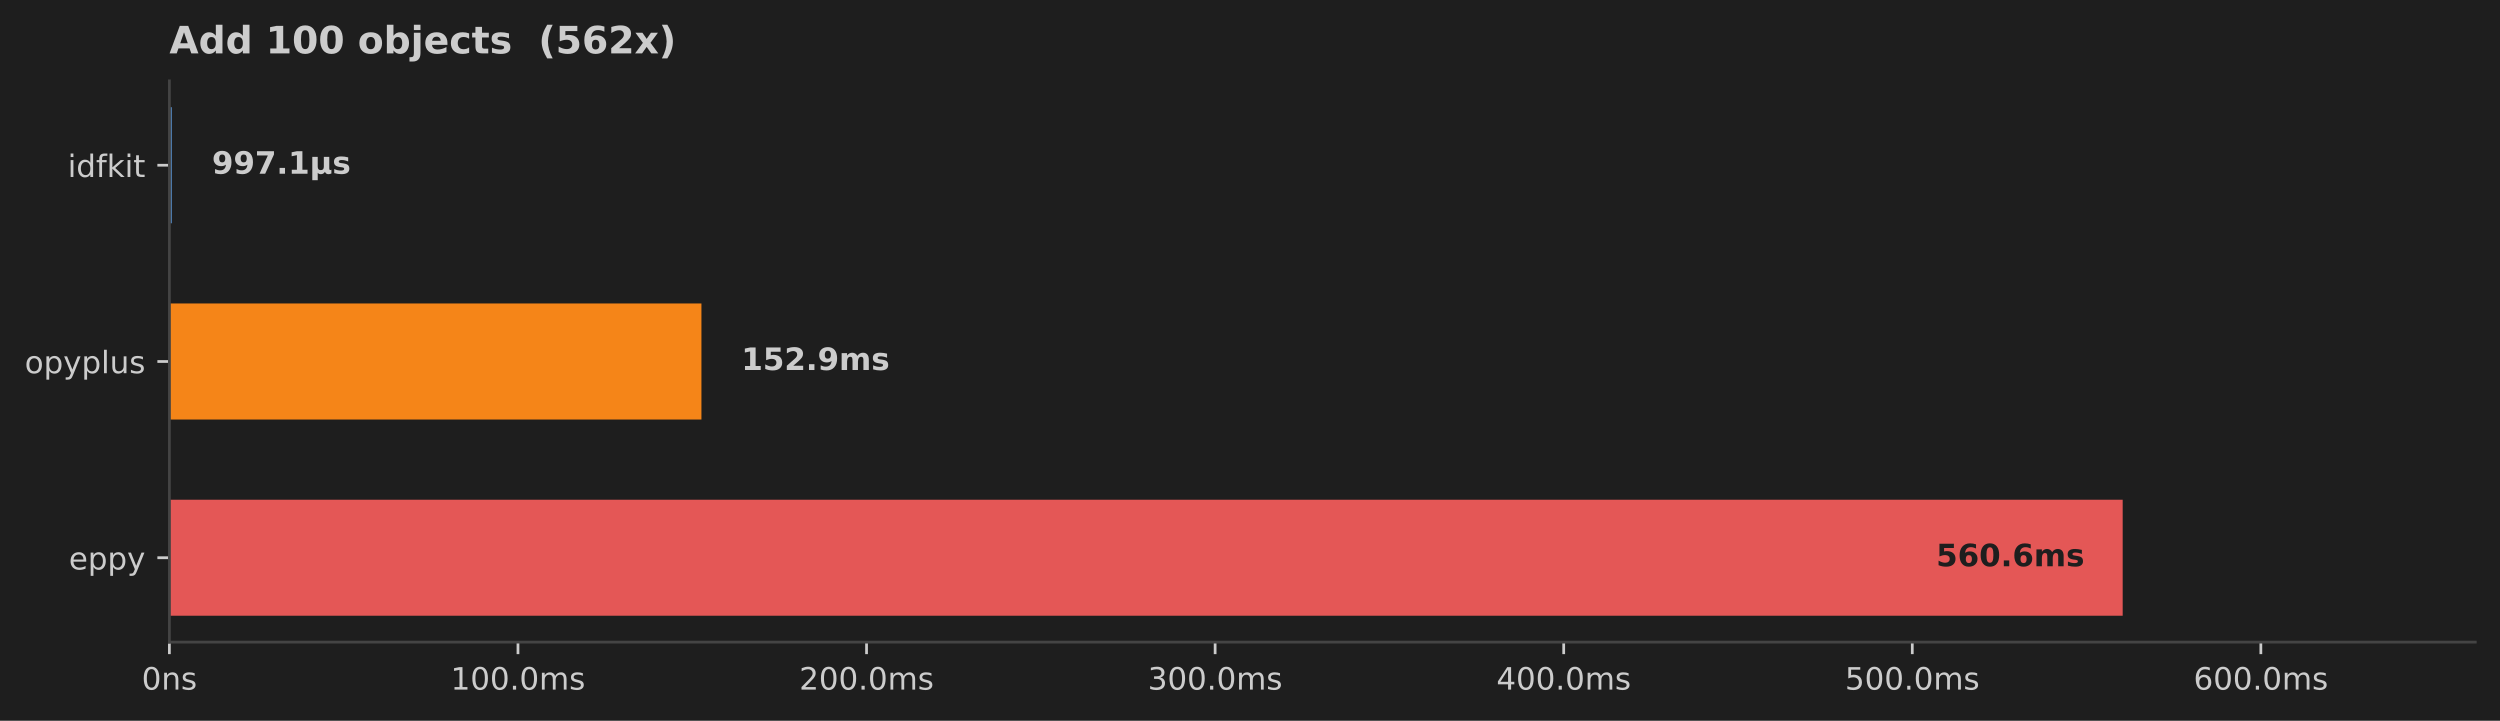
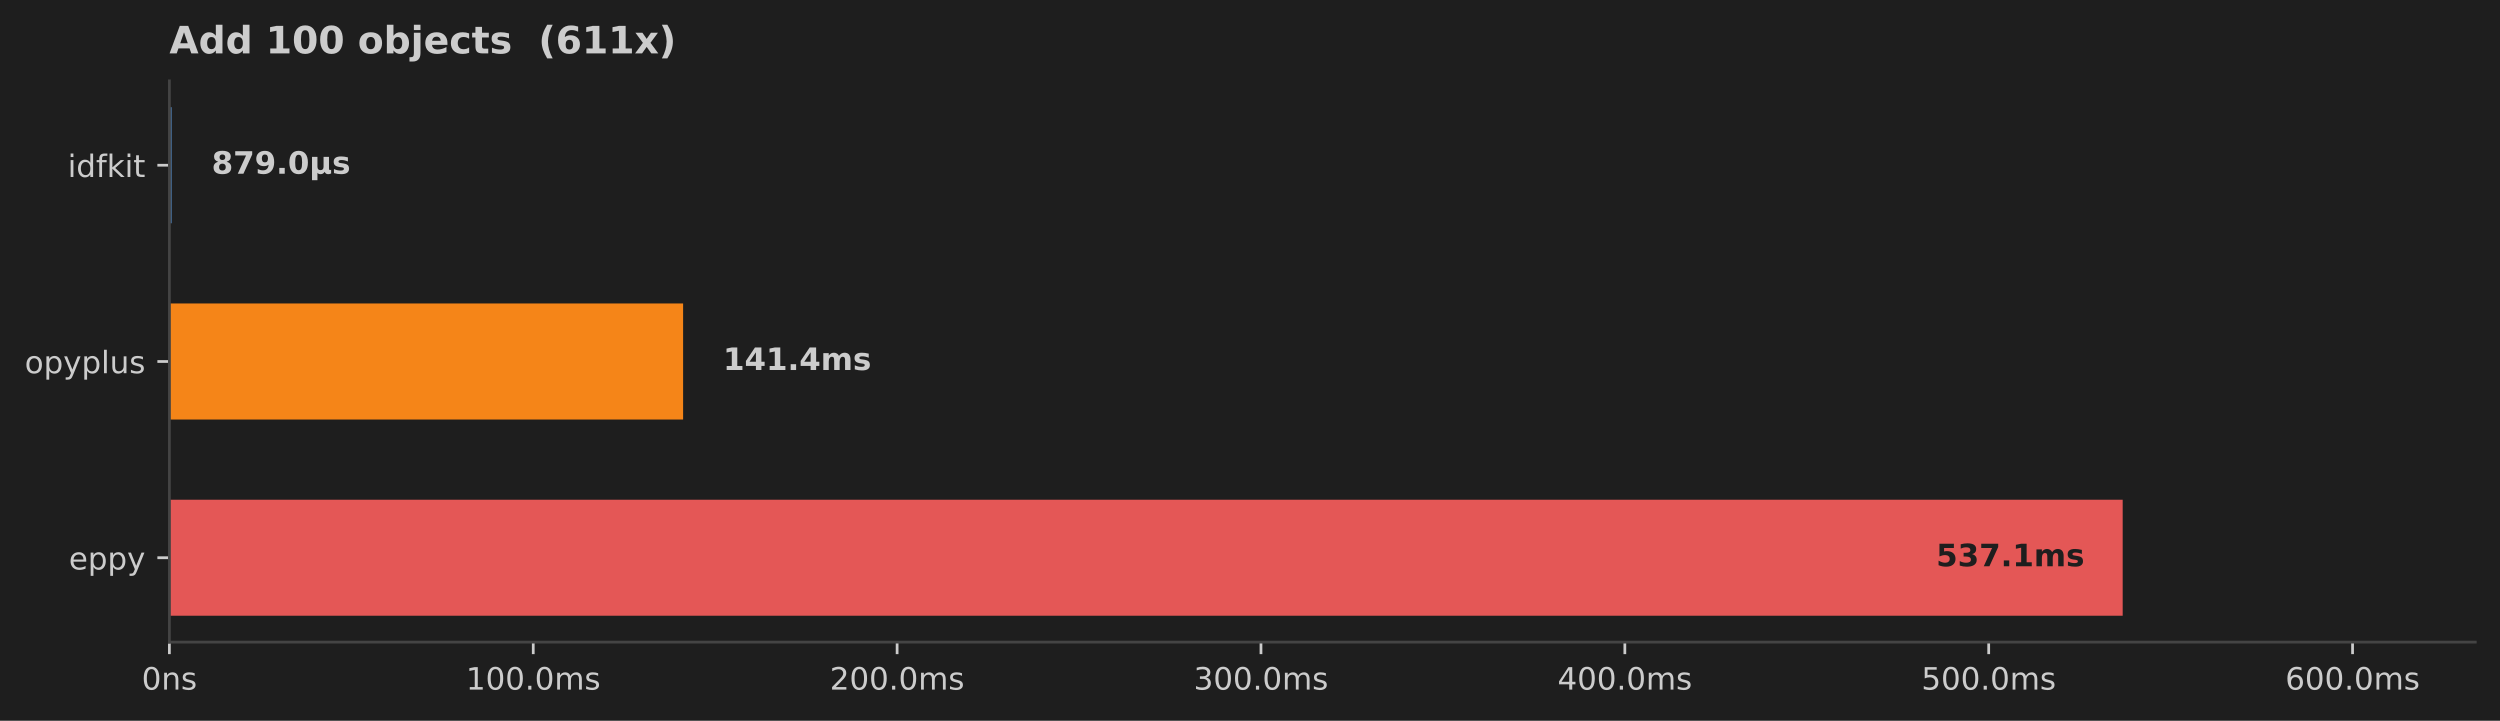
<svg xmlns="http://www.w3.org/2000/svg" xmlns:xlink="http://www.w3.org/1999/xlink" width="728.4pt" height="210pt" viewBox="0 0 728.4 210" version="1.1">
  <defs>
    <style type="text/css">*{stroke-linejoin: round; stroke-linecap: butt}</style>
  </defs>
  <g id="figure_1">
    <g id="patch_1">
      <path d="M 0 210 L 728.4 210 L 728.4 -0 L 0 -0 z " style="fill: #1e1e1e" />
    </g>
    <g id="axes_1">
      <g id="patch_2">
        <path d="M 49.353 187.089 L 721.2 187.089 L 721.2 23.558 L 49.353 23.558 z " style="fill: #1e1e1e" />
      </g>
      <g id="patch_3">
-         <path d="M 49.353 30.992 L 50.366 30.992 L 50.366 65.299 L 49.353 65.299 z " clip-path="url(#p03d7297c37)" style="fill: #4c78a8; stroke: #1e1e1e; stroke-width: 0.5; stroke-linejoin: miter" />
+         <path d="M 49.353 30.992 L 50.285 30.992 L 50.285 65.299 L 49.353 65.299 z " clip-path="url(#pecae470c4f)" style="fill: #4c78a8; stroke: #1e1e1e; stroke-width: 0.5; stroke-linejoin: miter" />
      </g>
      <g id="patch_4">
-         <path d="M 49.353 88.17 L 204.62 88.17 L 204.62 122.477 L 49.353 122.477 z " clip-path="url(#p03d7297c37)" style="fill: #f58518; stroke: #1e1e1e; stroke-width: 0.5; stroke-linejoin: miter" />
+         <path d="M 49.353 88.17 L 199.28 88.17 L 199.28 122.477 L 49.353 122.477 z " clip-path="url(#pecae470c4f)" style="fill: #f58518; stroke: #1e1e1e; stroke-width: 0.5; stroke-linejoin: miter" />
      </g>
      <g id="patch_5">
-         <path d="M 49.353 145.349 L 618.715 145.349 L 618.715 179.656 L 49.353 179.656 z " clip-path="url(#p03d7297c37)" style="fill: #e45756; stroke: #1e1e1e; stroke-width: 0.5; stroke-linejoin: miter" />
+         <path d="M 49.353 145.349 L 618.715 145.349 L 618.715 179.656 L 49.353 179.656 z " clip-path="url(#pecae470c4f)" style="fill: #e45756; stroke: #1e1e1e; stroke-width: 0.5; stroke-linejoin: miter" />
      </g>
      <g id="matplotlib.axis_1">
        <g id="xtick_1">
          <g id="line2d_1">
            <defs>
-               <path id="m8cadf85c92" d="M 0 0 L 0 3.5 " style="stroke: #cccccc; stroke-width: 0.8" />
+               <path id="md6dc80587d" d="M 0 0 L 0 3.5 " style="stroke: #cccccc; stroke-width: 0.8" />
            </defs>
            <g>
-               <use xlink:href="#m8cadf85c92" x="49.353" y="187.089" style="fill: #cccccc; stroke: #cccccc; stroke-width: 0.8" />
+               <use xlink:href="#md6dc80587d" x="49.353" y="187.089" style="fill: #cccccc; stroke: #cccccc; stroke-width: 0.8" />
            </g>
          </g>
          <g id="text_1">
            <g style="fill: #cccccc" transform="translate(41.29422 200.9278) scale(0.09 -0.09)">
              <defs>
                <path id="DejaVuSans-30" d="M 2034 4250 Q 1547 4250 1301 3770 Q 1056 3291 1056 2328 Q 1056 1369 1301 889 Q 1547 409 2034 409 Q 2525 409 2770 889 Q 3016 1369 3016 2328 Q 3016 3291 2770 3770 Q 2525 4250 2034 4250 z M 2034 4750 Q 2819 4750 3233 4129 Q 3647 3509 3647 2328 Q 3647 1150 3233 529 Q 2819 -91 2034 -91 Q 1250 -91 836 529 Q 422 1150 422 2328 Q 422 3509 836 4129 Q 1250 4750 2034 4750 z " transform="scale(0.015625)" />
                <path id="DejaVuSans-6e" d="M 3513 2113 L 3513 0 L 2938 0 L 2938 2094 Q 2938 2591 2744 2837 Q 2550 3084 2163 3084 Q 1697 3084 1428 2787 Q 1159 2491 1159 1978 L 1159 0 L 581 0 L 581 3500 L 1159 3500 L 1159 2956 Q 1366 3272 1645 3428 Q 1925 3584 2291 3584 Q 2894 3584 3203 3211 Q 3513 2838 3513 2113 z " transform="scale(0.015625)" />
                <path id="DejaVuSans-73" d="M 2834 3397 L 2834 2853 Q 2591 2978 2328 3040 Q 2066 3103 1784 3103 Q 1356 3103 1142 2972 Q 928 2841 928 2578 Q 928 2378 1081 2264 Q 1234 2150 1697 2047 L 1894 2003 Q 2506 1872 2764 1633 Q 3022 1394 3022 966 Q 3022 478 2636 193 Q 2250 -91 1575 -91 Q 1294 -91 989 -36 Q 684 19 347 128 L 347 722 Q 666 556 975 473 Q 1284 391 1588 391 Q 1994 391 2212 530 Q 2431 669 2431 922 Q 2431 1156 2273 1281 Q 2116 1406 1581 1522 L 1381 1569 Q 847 1681 609 1914 Q 372 2147 372 2553 Q 372 3047 722 3315 Q 1072 3584 1716 3584 Q 2034 3584 2315 3537 Q 2597 3491 2834 3397 z " transform="scale(0.015625)" />
              </defs>
              <use xlink:href="#DejaVuSans-30" />
              <use xlink:href="#DejaVuSans-6e" transform="translate(63.62305 0)" />
              <use xlink:href="#DejaVuSans-73" transform="translate(127.002 0)" />
            </g>
          </g>
        </g>
        <g id="xtick_2">
          <g id="line2d_2">
            <g>
-               <use xlink:href="#m8cadf85c92" x="150.915" y="187.089" style="fill: #cccccc; stroke: #cccccc; stroke-width: 0.8" />
+               <use xlink:href="#md6dc80587d" x="155.368" y="187.089" style="fill: #cccccc; stroke: #cccccc; stroke-width: 0.8" />
            </g>
          </g>
          <g id="text_2">
-             <g style="fill: #cccccc" transform="translate(131.305 200.9278) scale(0.09 -0.09)">
+             <g style="fill: #cccccc" transform="translate(135.7583 200.9278) scale(0.09 -0.09)">
              <defs>
                <path id="DejaVuSans-31" d="M 794 531 L 1825 531 L 1825 4091 L 703 3866 L 703 4441 L 1819 4666 L 2450 4666 L 2450 531 L 3481 531 L 3481 0 L 794 0 L 794 531 z " transform="scale(0.015625)" />
                <path id="DejaVuSans-2e" d="M 684 794 L 1344 794 L 1344 0 L 684 0 L 684 794 z " transform="scale(0.015625)" />
                <path id="DejaVuSans-6d" d="M 3328 2828 Q 3544 3216 3844 3400 Q 4144 3584 4550 3584 Q 5097 3584 5394 3201 Q 5691 2819 5691 2113 L 5691 0 L 5113 0 L 5113 2094 Q 5113 2597 4934 2840 Q 4756 3084 4391 3084 Q 3944 3084 3684 2787 Q 3425 2491 3425 1978 L 3425 0 L 2847 0 L 2847 2094 Q 2847 2600 2669 2842 Q 2491 3084 2119 3084 Q 1678 3084 1418 2786 Q 1159 2488 1159 1978 L 1159 0 L 581 0 L 581 3500 L 1159 3500 L 1159 2956 Q 1356 3278 1631 3431 Q 1906 3584 2284 3584 Q 2666 3584 2933 3390 Q 3200 3197 3328 2828 z " transform="scale(0.015625)" />
              </defs>
              <use xlink:href="#DejaVuSans-31" />
              <use xlink:href="#DejaVuSans-30" transform="translate(63.62305 0)" />
              <use xlink:href="#DejaVuSans-30" transform="translate(127.2461 0)" />
              <use xlink:href="#DejaVuSans-2e" transform="translate(190.8691 0)" />
              <use xlink:href="#DejaVuSans-30" transform="translate(222.6562 0)" />
              <use xlink:href="#DejaVuSans-6d" transform="translate(286.2793 0)" />
              <use xlink:href="#DejaVuSans-73" transform="translate(383.6914 0)" />
            </g>
          </g>
        </g>
        <g id="xtick_3">
          <g id="line2d_3">
            <g>
-               <use xlink:href="#m8cadf85c92" x="252.477" y="187.089" style="fill: #cccccc; stroke: #cccccc; stroke-width: 0.8" />
+               <use xlink:href="#md6dc80587d" x="261.383" y="187.089" style="fill: #cccccc; stroke: #cccccc; stroke-width: 0.8" />
            </g>
          </g>
          <g id="text_3">
-             <g style="fill: #cccccc" transform="translate(232.8666 200.9278) scale(0.09 -0.09)">
+             <g style="fill: #cccccc" transform="translate(241.7732 200.9278) scale(0.09 -0.09)">
              <defs>
                <path id="DejaVuSans-32" d="M 1228 531 L 3431 531 L 3431 0 L 469 0 L 469 531 Q 828 903 1448 1529 Q 2069 2156 2228 2338 Q 2531 2678 2651 2914 Q 2772 3150 2772 3378 Q 2772 3750 2511 3984 Q 2250 4219 1831 4219 Q 1534 4219 1204 4116 Q 875 4013 500 3803 L 500 4441 Q 881 4594 1212 4672 Q 1544 4750 1819 4750 Q 2544 4750 2975 4387 Q 3406 4025 3406 3419 Q 3406 3131 3298 2873 Q 3191 2616 2906 2266 Q 2828 2175 2409 1742 Q 1991 1309 1228 531 z " transform="scale(0.015625)" />
              </defs>
              <use xlink:href="#DejaVuSans-32" />
              <use xlink:href="#DejaVuSans-30" transform="translate(63.62305 0)" />
              <use xlink:href="#DejaVuSans-30" transform="translate(127.2461 0)" />
              <use xlink:href="#DejaVuSans-2e" transform="translate(190.8691 0)" />
              <use xlink:href="#DejaVuSans-30" transform="translate(222.6562 0)" />
              <use xlink:href="#DejaVuSans-6d" transform="translate(286.2793 0)" />
              <use xlink:href="#DejaVuSans-73" transform="translate(383.6914 0)" />
            </g>
          </g>
        </g>
        <g id="xtick_4">
          <g id="line2d_4">
            <g>
-               <use xlink:href="#m8cadf85c92" x="354.038" y="187.089" style="fill: #cccccc; stroke: #cccccc; stroke-width: 0.8" />
+               <use xlink:href="#md6dc80587d" x="367.398" y="187.089" style="fill: #cccccc; stroke: #cccccc; stroke-width: 0.8" />
            </g>
          </g>
          <g id="text_4">
-             <g style="fill: #cccccc" transform="translate(334.4283 200.9278) scale(0.09 -0.09)">
+             <g style="fill: #cccccc" transform="translate(347.7882 200.9278) scale(0.09 -0.09)">
              <defs>
                <path id="DejaVuSans-33" d="M 2597 2516 Q 3050 2419 3304 2112 Q 3559 1806 3559 1356 Q 3559 666 3084 287 Q 2609 -91 1734 -91 Q 1441 -91 1130 -33 Q 819 25 488 141 L 488 750 Q 750 597 1062 519 Q 1375 441 1716 441 Q 2309 441 2620 675 Q 2931 909 2931 1356 Q 2931 1769 2642 2001 Q 2353 2234 1838 2234 L 1294 2234 L 1294 2753 L 1863 2753 Q 2328 2753 2575 2939 Q 2822 3125 2822 3475 Q 2822 3834 2567 4026 Q 2313 4219 1838 4219 Q 1578 4219 1281 4162 Q 984 4106 628 3988 L 628 4550 Q 988 4650 1302 4700 Q 1616 4750 1894 4750 Q 2613 4750 3031 4423 Q 3450 4097 3450 3541 Q 3450 3153 3228 2886 Q 3006 2619 2597 2516 z " transform="scale(0.015625)" />
              </defs>
              <use xlink:href="#DejaVuSans-33" />
              <use xlink:href="#DejaVuSans-30" transform="translate(63.62305 0)" />
              <use xlink:href="#DejaVuSans-30" transform="translate(127.2461 0)" />
              <use xlink:href="#DejaVuSans-2e" transform="translate(190.8691 0)" />
              <use xlink:href="#DejaVuSans-30" transform="translate(222.6562 0)" />
              <use xlink:href="#DejaVuSans-6d" transform="translate(286.2793 0)" />
              <use xlink:href="#DejaVuSans-73" transform="translate(383.6914 0)" />
            </g>
          </g>
        </g>
        <g id="xtick_5">
          <g id="line2d_5">
            <g>
-               <use xlink:href="#m8cadf85c92" x="455.6" y="187.089" style="fill: #cccccc; stroke: #cccccc; stroke-width: 0.8" />
+               <use xlink:href="#md6dc80587d" x="473.413" y="187.089" style="fill: #cccccc; stroke: #cccccc; stroke-width: 0.8" />
            </g>
          </g>
          <g id="text_5">
-             <g style="fill: #cccccc" transform="translate(435.99 200.9278) scale(0.09 -0.09)">
+             <g style="fill: #cccccc" transform="translate(453.8032 200.9278) scale(0.09 -0.09)">
              <defs>
                <path id="DejaVuSans-34" d="M 2419 4116 L 825 1625 L 2419 1625 L 2419 4116 z M 2253 4666 L 3047 4666 L 3047 1625 L 3713 1625 L 3713 1100 L 3047 1100 L 3047 0 L 2419 0 L 2419 1100 L 313 1100 L 313 1709 L 2253 4666 z " transform="scale(0.015625)" />
              </defs>
              <use xlink:href="#DejaVuSans-34" />
              <use xlink:href="#DejaVuSans-30" transform="translate(63.62305 0)" />
              <use xlink:href="#DejaVuSans-30" transform="translate(127.2461 0)" />
              <use xlink:href="#DejaVuSans-2e" transform="translate(190.8691 0)" />
              <use xlink:href="#DejaVuSans-30" transform="translate(222.6562 0)" />
              <use xlink:href="#DejaVuSans-6d" transform="translate(286.2793 0)" />
              <use xlink:href="#DejaVuSans-73" transform="translate(383.6914 0)" />
            </g>
          </g>
        </g>
        <g id="xtick_6">
          <g id="line2d_6">
            <g>
-               <use xlink:href="#m8cadf85c92" x="557.162" y="187.089" style="fill: #cccccc; stroke: #cccccc; stroke-width: 0.8" />
+               <use xlink:href="#md6dc80587d" x="579.428" y="187.089" style="fill: #cccccc; stroke: #cccccc; stroke-width: 0.8" />
            </g>
          </g>
          <g id="text_6">
-             <g style="fill: #cccccc" transform="translate(537.5516 200.9278) scale(0.09 -0.09)">
+             <g style="fill: #cccccc" transform="translate(559.8182 200.9278) scale(0.09 -0.09)">
              <defs>
                <path id="DejaVuSans-35" d="M 691 4666 L 3169 4666 L 3169 4134 L 1269 4134 L 1269 2991 Q 1406 3038 1543 3061 Q 1681 3084 1819 3084 Q 2600 3084 3056 2656 Q 3513 2228 3513 1497 Q 3513 744 3044 326 Q 2575 -91 1722 -91 Q 1428 -91 1123 -41 Q 819 9 494 109 L 494 744 Q 775 591 1075 516 Q 1375 441 1709 441 Q 2250 441 2565 725 Q 2881 1009 2881 1497 Q 2881 1984 2565 2268 Q 2250 2553 1709 2553 Q 1456 2553 1204 2497 Q 953 2441 691 2322 L 691 4666 z " transform="scale(0.015625)" />
              </defs>
              <use xlink:href="#DejaVuSans-35" />
              <use xlink:href="#DejaVuSans-30" transform="translate(63.62305 0)" />
              <use xlink:href="#DejaVuSans-30" transform="translate(127.2461 0)" />
              <use xlink:href="#DejaVuSans-2e" transform="translate(190.8691 0)" />
              <use xlink:href="#DejaVuSans-30" transform="translate(222.6562 0)" />
              <use xlink:href="#DejaVuSans-6d" transform="translate(286.2793 0)" />
              <use xlink:href="#DejaVuSans-73" transform="translate(383.6914 0)" />
            </g>
          </g>
        </g>
        <g id="xtick_7">
          <g id="line2d_7">
            <g>
-               <use xlink:href="#m8cadf85c92" x="658.723" y="187.089" style="fill: #cccccc; stroke: #cccccc; stroke-width: 0.8" />
+               <use xlink:href="#md6dc80587d" x="685.443" y="187.089" style="fill: #cccccc; stroke: #cccccc; stroke-width: 0.8" />
            </g>
          </g>
          <g id="text_7">
-             <g style="fill: #cccccc" transform="translate(639.1133 200.9278) scale(0.09 -0.09)">
+             <g style="fill: #cccccc" transform="translate(665.8332 200.9278) scale(0.09 -0.09)">
              <defs>
                <path id="DejaVuSans-36" d="M 2113 2584 Q 1688 2584 1439 2293 Q 1191 2003 1191 1497 Q 1191 994 1439 701 Q 1688 409 2113 409 Q 2538 409 2786 701 Q 3034 994 3034 1497 Q 3034 2003 2786 2293 Q 2538 2584 2113 2584 z M 3366 4563 L 3366 3988 Q 3128 4100 2886 4159 Q 2644 4219 2406 4219 Q 1781 4219 1451 3797 Q 1122 3375 1075 2522 Q 1259 2794 1537 2939 Q 1816 3084 2150 3084 Q 2853 3084 3261 2657 Q 3669 2231 3669 1497 Q 3669 778 3244 343 Q 2819 -91 2113 -91 Q 1303 -91 875 529 Q 447 1150 447 2328 Q 447 3434 972 4092 Q 1497 4750 2381 4750 Q 2619 4750 2861 4703 Q 3103 4656 3366 4563 z " transform="scale(0.015625)" />
              </defs>
              <use xlink:href="#DejaVuSans-36" />
              <use xlink:href="#DejaVuSans-30" transform="translate(63.62305 0)" />
              <use xlink:href="#DejaVuSans-30" transform="translate(127.2461 0)" />
              <use xlink:href="#DejaVuSans-2e" transform="translate(190.8691 0)" />
              <use xlink:href="#DejaVuSans-30" transform="translate(222.6562 0)" />
              <use xlink:href="#DejaVuSans-6d" transform="translate(286.2793 0)" />
              <use xlink:href="#DejaVuSans-73" transform="translate(383.6914 0)" />
            </g>
          </g>
        </g>
      </g>
      <g id="matplotlib.axis_2">
        <g id="ytick_1">
          <g id="line2d_8">
            <defs>
-               <path id="m740dfdf0ff" d="M 0 0 L -3.5 0 " style="stroke: #cccccc; stroke-width: 0.8" />
+               <path id="m7b119a743f" d="M 0 0 L -3.5 0 " style="stroke: #cccccc; stroke-width: 0.8" />
            </defs>
            <g>
-               <use xlink:href="#m740dfdf0ff" x="49.353" y="48.145" style="fill: #cccccc; stroke: #cccccc; stroke-width: 0.8" />
+               <use xlink:href="#m7b119a743f" x="49.353" y="48.145" style="fill: #cccccc; stroke: #cccccc; stroke-width: 0.8" />
            </g>
          </g>
          <g id="text_8">
            <g style="fill: #cccccc" transform="translate(19.73109 51.5644) scale(0.09 -0.09)">
              <defs>
                <path id="DejaVuSans-69" d="M 603 3500 L 1178 3500 L 1178 0 L 603 0 L 603 3500 z M 603 4863 L 1178 4863 L 1178 4134 L 603 4134 L 603 4863 z " transform="scale(0.015625)" />
                <path id="DejaVuSans-64" d="M 2906 2969 L 2906 4863 L 3481 4863 L 3481 0 L 2906 0 L 2906 525 Q 2725 213 2448 61 Q 2172 -91 1784 -91 Q 1150 -91 751 415 Q 353 922 353 1747 Q 353 2572 751 3078 Q 1150 3584 1784 3584 Q 2172 3584 2448 3432 Q 2725 3281 2906 2969 z M 947 1747 Q 947 1113 1208 752 Q 1469 391 1925 391 Q 2381 391 2643 752 Q 2906 1113 2906 1747 Q 2906 2381 2643 2742 Q 2381 3103 1925 3103 Q 1469 3103 1208 2742 Q 947 2381 947 1747 z " transform="scale(0.015625)" />
                <path id="DejaVuSans-66" d="M 2375 4863 L 2375 4384 L 1825 4384 Q 1516 4384 1395 4259 Q 1275 4134 1275 3809 L 1275 3500 L 2222 3500 L 2222 3053 L 1275 3053 L 1275 0 L 697 0 L 697 3053 L 147 3053 L 147 3500 L 697 3500 L 697 3744 Q 697 4328 969 4595 Q 1241 4863 1831 4863 L 2375 4863 z " transform="scale(0.015625)" />
                <path id="DejaVuSans-6b" d="M 581 4863 L 1159 4863 L 1159 1991 L 2875 3500 L 3609 3500 L 1753 1863 L 3688 0 L 2938 0 L 1159 1709 L 1159 0 L 581 0 L 581 4863 z " transform="scale(0.015625)" />
                <path id="DejaVuSans-74" d="M 1172 4494 L 1172 3500 L 2356 3500 L 2356 3053 L 1172 3053 L 1172 1153 Q 1172 725 1289 603 Q 1406 481 1766 481 L 2356 481 L 2356 0 L 1766 0 Q 1100 0 847 248 Q 594 497 594 1153 L 594 3053 L 172 3053 L 172 3500 L 594 3500 L 594 4494 L 1172 4494 z " transform="scale(0.015625)" />
              </defs>
              <use xlink:href="#DejaVuSans-69" />
              <use xlink:href="#DejaVuSans-64" transform="translate(27.7832 0)" />
              <use xlink:href="#DejaVuSans-66" transform="translate(91.25977 0)" />
              <use xlink:href="#DejaVuSans-6b" transform="translate(126.4648 0)" />
              <use xlink:href="#DejaVuSans-69" transform="translate(184.375 0)" />
              <use xlink:href="#DejaVuSans-74" transform="translate(212.1582 0)" />
            </g>
          </g>
        </g>
        <g id="ytick_2">
          <g id="line2d_9">
            <g>
-               <use xlink:href="#m740dfdf0ff" x="49.353" y="105.324" style="fill: #cccccc; stroke: #cccccc; stroke-width: 0.8" />
+               <use xlink:href="#m7b119a743f" x="49.353" y="105.324" style="fill: #cccccc; stroke: #cccccc; stroke-width: 0.8" />
            </g>
          </g>
          <g id="text_9">
            <g style="fill: #cccccc" transform="translate(7.2 108.743) scale(0.09 -0.09)">
              <defs>
                <path id="DejaVuSans-6f" d="M 1959 3097 Q 1497 3097 1228 2736 Q 959 2375 959 1747 Q 959 1119 1226 758 Q 1494 397 1959 397 Q 2419 397 2687 759 Q 2956 1122 2956 1747 Q 2956 2369 2687 2733 Q 2419 3097 1959 3097 z M 1959 3584 Q 2709 3584 3137 3096 Q 3566 2609 3566 1747 Q 3566 888 3137 398 Q 2709 -91 1959 -91 Q 1206 -91 779 398 Q 353 888 353 1747 Q 353 2609 779 3096 Q 1206 3584 1959 3584 z " transform="scale(0.015625)" />
                <path id="DejaVuSans-70" d="M 1159 525 L 1159 -1331 L 581 -1331 L 581 3500 L 1159 3500 L 1159 2969 Q 1341 3281 1617 3432 Q 1894 3584 2278 3584 Q 2916 3584 3314 3078 Q 3713 2572 3713 1747 Q 3713 922 3314 415 Q 2916 -91 2278 -91 Q 1894 -91 1617 61 Q 1341 213 1159 525 z M 3116 1747 Q 3116 2381 2855 2742 Q 2594 3103 2138 3103 Q 1681 3103 1420 2742 Q 1159 2381 1159 1747 Q 1159 1113 1420 752 Q 1681 391 2138 391 Q 2594 391 2855 752 Q 3116 1113 3116 1747 z " transform="scale(0.015625)" />
                <path id="DejaVuSans-79" d="M 2059 -325 Q 1816 -950 1584 -1140 Q 1353 -1331 966 -1331 L 506 -1331 L 506 -850 L 844 -850 Q 1081 -850 1212 -737 Q 1344 -625 1503 -206 L 1606 56 L 191 3500 L 800 3500 L 1894 763 L 2988 3500 L 3597 3500 L 2059 -325 z " transform="scale(0.015625)" />
                <path id="DejaVuSans-6c" d="M 603 4863 L 1178 4863 L 1178 0 L 603 0 L 603 4863 z " transform="scale(0.015625)" />
                <path id="DejaVuSans-75" d="M 544 1381 L 544 3500 L 1119 3500 L 1119 1403 Q 1119 906 1312 657 Q 1506 409 1894 409 Q 2359 409 2629 706 Q 2900 1003 2900 1516 L 2900 3500 L 3475 3500 L 3475 0 L 2900 0 L 2900 538 Q 2691 219 2414 64 Q 2138 -91 1772 -91 Q 1169 -91 856 284 Q 544 659 544 1381 z M 1991 3584 L 1991 3584 z " transform="scale(0.015625)" />
              </defs>
              <use xlink:href="#DejaVuSans-6f" />
              <use xlink:href="#DejaVuSans-70" transform="translate(61.18164 0)" />
              <use xlink:href="#DejaVuSans-79" transform="translate(124.6582 0)" />
              <use xlink:href="#DejaVuSans-70" transform="translate(183.8379 0)" />
              <use xlink:href="#DejaVuSans-6c" transform="translate(247.3145 0)" />
              <use xlink:href="#DejaVuSans-75" transform="translate(275.0977 0)" />
              <use xlink:href="#DejaVuSans-73" transform="translate(338.4766 0)" />
            </g>
          </g>
        </g>
        <g id="ytick_3">
          <g id="line2d_10">
            <g>
-               <use xlink:href="#m740dfdf0ff" x="49.353" y="162.502" style="fill: #cccccc; stroke: #cccccc; stroke-width: 0.8" />
+               <use xlink:href="#m7b119a743f" x="49.353" y="162.502" style="fill: #cccccc; stroke: #cccccc; stroke-width: 0.8" />
            </g>
          </g>
          <g id="text_10">
            <g style="fill: #cccccc" transform="translate(20.06156 165.9217) scale(0.09 -0.09)">
              <defs>
                <path id="DejaVuSans-65" d="M 3597 1894 L 3597 1613 L 953 1613 Q 991 1019 1311 708 Q 1631 397 2203 397 Q 2534 397 2845 478 Q 3156 559 3463 722 L 3463 178 Q 3153 47 2828 -22 Q 2503 -91 2169 -91 Q 1331 -91 842 396 Q 353 884 353 1716 Q 353 2575 817 3079 Q 1281 3584 2069 3584 Q 2775 3584 3186 3129 Q 3597 2675 3597 1894 z M 3022 2063 Q 3016 2534 2758 2815 Q 2500 3097 2075 3097 Q 1594 3097 1305 2825 Q 1016 2553 972 2059 L 3022 2063 z " transform="scale(0.015625)" />
              </defs>
              <use xlink:href="#DejaVuSans-65" />
              <use xlink:href="#DejaVuSans-70" transform="translate(61.52344 0)" />
              <use xlink:href="#DejaVuSans-70" transform="translate(125 0)" />
              <use xlink:href="#DejaVuSans-79" transform="translate(188.4766 0)" />
            </g>
          </g>
        </g>
      </g>
      <g id="patch_6">
        <path d="M 49.353 187.089 L 49.353 23.558 " style="fill: none; stroke: #444444; stroke-width: 0.8; stroke-linejoin: miter; stroke-linecap: square" />
      </g>
      <g id="patch_7">
        <path d="M 49.353 187.089 L 721.2 187.089 " style="fill: none; stroke: #444444; stroke-width: 0.8; stroke-linejoin: miter; stroke-linecap: square" />
      </g>
      <g id="text_11">
-         <g style="fill: #cccccc" transform="translate(61.75338 50.61869) scale(0.09 -0.09)">
+         <g style="fill: #cccccc" transform="translate(61.67251 50.61869) scale(0.09 -0.09)">
          <defs>
+             <path id="DejaVuSans-Bold-38" d="M 2228 2088 Q 1891 2088 1709 1903 Q 1528 1719 1528 1375 Q 1528 1031 1709 848 Q 1891 666 2228 666 Q 2563 666 2741 848 Q 2919 1031 2919 1375 Q 2919 1722 2741 1905 Q 2563 2088 2228 2088 z M 1350 2484 Q 925 2613 709 2878 Q 494 3144 494 3541 Q 494 4131 934 4440 Q 1375 4750 2228 4750 Q 3075 4750 3515 4442 Q 3956 4134 3956 3541 Q 3956 3144 3739 2878 Q 3522 2613 3097 2484 Q 3572 2353 3814 2058 Q 4056 1763 4056 1313 Q 4056 619 3595 264 Q 3134 -91 2228 -91 Q 1319 -91 855 264 Q 391 619 391 1313 Q 391 1763 633 2058 Q 875 2353 1350 2484 z M 1631 3419 Q 1631 3141 1786 2991 Q 1941 2841 2228 2841 Q 2509 2841 2662 2991 Q 2816 3141 2816 3419 Q 2816 3697 2662 3845 Q 2509 3994 2228 3994 Q 1941 3994 1786 3844 Q 1631 3694 1631 3419 z " transform="scale(0.015625)" />
+             <path id="DejaVuSans-Bold-37" d="M 428 4666 L 3944 4666 L 3944 3988 L 2125 0 L 953 0 L 2675 3781 L 428 3781 L 428 4666 z " transform="scale(0.015625)" />
            <path id="DejaVuSans-Bold-39" d="M 641 103 L 641 966 Q 928 831 1190 764 Q 1453 697 1709 697 Q 2247 697 2547 995 Q 2847 1294 2900 1881 Q 2688 1725 2447 1647 Q 2206 1569 1925 1569 Q 1209 1569 770 1986 Q 331 2403 331 3084 Q 331 3838 820 4291 Q 1309 4744 2131 4744 Q 3044 4744 3544 4128 Q 4044 3513 4044 2388 Q 4044 1231 3459 570 Q 2875 -91 1856 -91 Q 1528 -91 1228 -42 Q 928 6 641 103 z M 2125 2350 Q 2441 2350 2600 2554 Q 2759 2759 2759 3169 Q 2759 3575 2600 3781 Q 2441 3988 2125 3988 Q 1809 3988 1650 3781 Q 1491 3575 1491 3169 Q 1491 2759 1650 2554 Q 1809 2350 2125 2350 z " transform="scale(0.015625)" />
-             <path id="DejaVuSans-Bold-37" d="M 428 4666 L 3944 4666 L 3944 3988 L 2125 0 L 953 0 L 2675 3781 L 428 3781 L 428 4666 z " transform="scale(0.015625)" />
            <path id="DejaVuSans-Bold-2e" d="M 653 1209 L 1778 1209 L 1778 0 L 653 0 L 653 1209 z " transform="scale(0.015625)" />
-             <path id="DejaVuSans-Bold-31" d="M 750 831 L 1813 831 L 1813 3847 L 722 3622 L 722 4441 L 1806 4666 L 2950 4666 L 2950 831 L 4013 831 L 4013 0 L 750 0 L 750 831 z " transform="scale(0.015625)" />
+             <path id="DejaVuSans-Bold-30" d="M 2944 2338 Q 2944 3213 2780 3570 Q 2616 3928 2228 3928 Q 1841 3928 1675 3570 Q 1509 3213 1509 2338 Q 1509 1453 1675 1090 Q 1841 728 2228 728 Q 2613 728 2778 1090 Q 2944 1453 2944 2338 z M 4147 2328 Q 4147 1169 3647 539 Q 3147 -91 2228 -91 Q 1306 -91 806 539 Q 306 1169 306 2328 Q 306 3491 806 4120 Q 1306 4750 2228 4750 Q 3147 4750 3647 4120 Q 4147 3491 4147 2328 z " transform="scale(0.015625)" />
            <path id="DejaVuSans-Bold-b5" d="M 544 -1338 L 544 3500 L 1672 3500 L 1672 1466 Q 1672 1103 1828 926 Q 1984 750 2303 750 Q 2625 750 2781 926 Q 2938 1103 2938 1466 L 2938 3500 L 4063 3500 L 4063 1159 Q 4063 938 4114 850 Q 4166 763 4288 763 Q 4344 763 4395 778 Q 4447 794 4506 831 L 4506 50 Q 4341 -22 4195 -56 Q 4050 -91 3909 -91 Q 3631 -91 3454 26 Q 3278 144 3169 403 Q 3022 156 2811 32 Q 2600 -91 2322 -91 Q 2091 -91 1928 -17 Q 1766 56 1672 206 L 1672 -1338 L 544 -1338 z " transform="scale(0.015625)" />
            <path id="DejaVuSans-Bold-73" d="M 3272 3391 L 3272 2541 Q 2913 2691 2578 2766 Q 2244 2841 1947 2841 Q 1628 2841 1473 2761 Q 1319 2681 1319 2516 Q 1319 2381 1436 2309 Q 1553 2238 1856 2203 L 2053 2175 Q 2913 2066 3209 1816 Q 3506 1566 3506 1031 Q 3506 472 3093 190 Q 2681 -91 1863 -91 Q 1516 -91 1145 -36 Q 775 19 384 128 L 384 978 Q 719 816 1070 734 Q 1422 653 1784 653 Q 2113 653 2278 743 Q 2444 834 2444 1013 Q 2444 1163 2330 1236 Q 2216 1309 1875 1350 L 1678 1375 Q 931 1469 631 1722 Q 331 1975 331 2491 Q 331 3047 712 3315 Q 1094 3584 1881 3584 Q 2191 3584 2531 3537 Q 2872 3491 3272 3391 z " transform="scale(0.015625)" />
          </defs>
-           <use xlink:href="#DejaVuSans-Bold-39" />
-           <use xlink:href="#DejaVuSans-Bold-39" transform="translate(69.58008 0)" />
+           <use xlink:href="#DejaVuSans-Bold-38" />
+           <use xlink:href="#DejaVuSans-Bold-37" transform="translate(69.58008 0)" />
+           <use xlink:href="#DejaVuSans-Bold-39" transform="translate(139.1602 0)" />
+           <use xlink:href="#DejaVuSans-Bold-2e" transform="translate(208.7402 0)" />
+           <use xlink:href="#DejaVuSans-Bold-30" transform="translate(246.7285 0)" />
+           <use xlink:href="#DejaVuSans-Bold-b5" transform="translate(316.3086 0)" />
+           <use xlink:href="#DejaVuSans-Bold-73" transform="translate(389.8926 0)" />
+         </g>
+       </g>
+       <g id="text_12">
+         <g style="fill: #cccccc" transform="translate(210.6675 107.8072) scale(0.09 -0.09)">
+           <defs>
+             <path id="DejaVuSans-Bold-31" d="M 750 831 L 1813 831 L 1813 3847 L 722 3622 L 722 4441 L 1806 4666 L 2950 4666 L 2950 831 L 4013 831 L 4013 0 L 750 0 L 750 831 z " transform="scale(0.015625)" />
+             <path id="DejaVuSans-Bold-34" d="M 2356 3675 L 1038 1722 L 2356 1722 L 2356 3675 z M 2156 4666 L 3494 4666 L 3494 1722 L 4159 1722 L 4159 850 L 3494 850 L 3494 0 L 2356 0 L 2356 850 L 288 850 L 288 1881 L 2156 4666 z " transform="scale(0.015625)" />
+             <path id="DejaVuSans-Bold-6d" d="M 3781 2919 Q 3994 3244 4286 3414 Q 4578 3584 4928 3584 Q 5531 3584 5847 3212 Q 6163 2841 6163 2131 L 6163 0 L 5038 0 L 5038 1825 Q 5041 1866 5042 1909 Q 5044 1953 5044 2034 Q 5044 2406 4934 2573 Q 4825 2741 4581 2741 Q 4263 2741 4089 2478 Q 3916 2216 3909 1719 L 3909 0 L 2784 0 L 2784 1825 Q 2784 2406 2684 2573 Q 2584 2741 2328 2741 Q 2006 2741 1831 2477 Q 1656 2213 1656 1722 L 1656 0 L 531 0 L 531 3500 L 1656 3500 L 1656 2988 Q 1863 3284 2130 3434 Q 2397 3584 2719 3584 Q 3081 3584 3359 3409 Q 3638 3234 3781 2919 z " transform="scale(0.015625)" />
+           </defs>
+           <use xlink:href="#DejaVuSans-Bold-31" />
+           <use xlink:href="#DejaVuSans-Bold-34" transform="translate(69.58008 0)" />
+           <use xlink:href="#DejaVuSans-Bold-31" transform="translate(139.1602 0)" />
+           <use xlink:href="#DejaVuSans-Bold-2e" transform="translate(208.7402 0)" />
+           <use xlink:href="#DejaVuSans-Bold-34" transform="translate(246.7285 0)" />
+           <use xlink:href="#DejaVuSans-Bold-6d" transform="translate(316.3086 0)" />
+           <use xlink:href="#DejaVuSans-Bold-73" transform="translate(420.5078 0)" />
+         </g>
+       </g>
+       <g id="text_13">
+         <g style="fill: #1e1e1e" transform="translate(564.1259 164.9858) scale(0.09 -0.09)">
+           <defs>
+             <path id="DejaVuSans-Bold-35" d="M 678 4666 L 3669 4666 L 3669 3781 L 1638 3781 L 1638 3059 Q 1775 3097 1914 3117 Q 2053 3138 2203 3138 Q 3056 3138 3531 2711 Q 4006 2284 4006 1522 Q 4006 766 3489 337 Q 2972 -91 2053 -91 Q 1656 -91 1267 -14 Q 878 63 494 219 L 494 1166 Q 875 947 1217 837 Q 1559 728 1863 728 Q 2300 728 2551 942 Q 2803 1156 2803 1522 Q 2803 1891 2551 2103 Q 2300 2316 1863 2316 Q 1603 2316 1309 2248 Q 1016 2181 678 2041 L 678 4666 z " transform="scale(0.015625)" />
+             <path id="DejaVuSans-Bold-33" d="M 2981 2516 Q 3453 2394 3698 2092 Q 3944 1791 3944 1325 Q 3944 631 3412 270 Q 2881 -91 1863 -91 Q 1503 -91 1142 -33 Q 781 25 428 141 L 428 1069 Q 766 900 1098 814 Q 1431 728 1753 728 Q 2231 728 2486 893 Q 2741 1059 2741 1369 Q 2741 1688 2480 1852 Q 2219 2016 1709 2016 L 1228 2016 L 1228 2791 L 1734 2791 Q 2188 2791 2409 2933 Q 2631 3075 2631 3366 Q 2631 3634 2415 3781 Q 2200 3928 1806 3928 Q 1516 3928 1219 3862 Q 922 3797 628 3669 L 628 4550 Q 984 4650 1334 4700 Q 1684 4750 2022 4750 Q 2931 4750 3382 4451 Q 3834 4153 3834 3553 Q 3834 3144 3618 2883 Q 3403 2622 2981 2516 z " transform="scale(0.015625)" />
+           </defs>
+           <use xlink:href="#DejaVuSans-Bold-35" />
+           <use xlink:href="#DejaVuSans-Bold-33" transform="translate(69.58008 0)" />
          <use xlink:href="#DejaVuSans-Bold-37" transform="translate(139.1602 0)" />
          <use xlink:href="#DejaVuSans-Bold-2e" transform="translate(208.7402 0)" />
          <use xlink:href="#DejaVuSans-Bold-31" transform="translate(246.7285 0)" />
-           <use xlink:href="#DejaVuSans-Bold-b5" transform="translate(316.3086 0)" />
-           <use xlink:href="#DejaVuSans-Bold-73" transform="translate(389.8926 0)" />
-         </g>
-       </g>
-       <g id="text_12">
-         <g style="fill: #cccccc" transform="translate(216.0069 107.8072) scale(0.09 -0.09)">
-           <defs>
-             <path id="DejaVuSans-Bold-35" d="M 678 4666 L 3669 4666 L 3669 3781 L 1638 3781 L 1638 3059 Q 1775 3097 1914 3117 Q 2053 3138 2203 3138 Q 3056 3138 3531 2711 Q 4006 2284 4006 1522 Q 4006 766 3489 337 Q 2972 -91 2053 -91 Q 1656 -91 1267 -14 Q 878 63 494 219 L 494 1166 Q 875 947 1217 837 Q 1559 728 1863 728 Q 2300 728 2551 942 Q 2803 1156 2803 1522 Q 2803 1891 2551 2103 Q 2300 2316 1863 2316 Q 1603 2316 1309 2248 Q 1016 2181 678 2041 L 678 4666 z " transform="scale(0.015625)" />
-             <path id="DejaVuSans-Bold-32" d="M 1844 884 L 3897 884 L 3897 0 L 506 0 L 506 884 L 2209 2388 Q 2438 2594 2547 2791 Q 2656 2988 2656 3200 Q 2656 3528 2436 3728 Q 2216 3928 1850 3928 Q 1569 3928 1234 3808 Q 900 3688 519 3450 L 519 4475 Q 925 4609 1322 4679 Q 1719 4750 2100 4750 Q 2938 4750 3402 4381 Q 3866 4013 3866 3353 Q 3866 2972 3669 2642 Q 3472 2313 2841 1759 L 1844 884 z " transform="scale(0.015625)" />
-             <path id="DejaVuSans-Bold-6d" d="M 3781 2919 Q 3994 3244 4286 3414 Q 4578 3584 4928 3584 Q 5531 3584 5847 3212 Q 6163 2841 6163 2131 L 6163 0 L 5038 0 L 5038 1825 Q 5041 1866 5042 1909 Q 5044 1953 5044 2034 Q 5044 2406 4934 2573 Q 4825 2741 4581 2741 Q 4263 2741 4089 2478 Q 3916 2216 3909 1719 L 3909 0 L 2784 0 L 2784 1825 Q 2784 2406 2684 2573 Q 2584 2741 2328 2741 Q 2006 2741 1831 2477 Q 1656 2213 1656 1722 L 1656 0 L 531 0 L 531 3500 L 1656 3500 L 1656 2988 Q 1863 3284 2130 3434 Q 2397 3584 2719 3584 Q 3081 3584 3359 3409 Q 3638 3234 3781 2919 z " transform="scale(0.015625)" />
-           </defs>
-           <use xlink:href="#DejaVuSans-Bold-31" />
-           <use xlink:href="#DejaVuSans-Bold-35" transform="translate(69.58008 0)" />
-           <use xlink:href="#DejaVuSans-Bold-32" transform="translate(139.1602 0)" />
-           <use xlink:href="#DejaVuSans-Bold-2e" transform="translate(208.7402 0)" />
-           <use xlink:href="#DejaVuSans-Bold-39" transform="translate(246.7285 0)" />
-           <use xlink:href="#DejaVuSans-Bold-6d" transform="translate(316.3086 0)" />
-           <use xlink:href="#DejaVuSans-Bold-73" transform="translate(420.5078 0)" />
-         </g>
-       </g>
-       <g id="text_13">
-         <g style="fill: #1e1e1e" transform="translate(564.1259 164.9858) scale(0.09 -0.09)">
-           <defs>
-             <path id="DejaVuSans-Bold-36" d="M 2316 2303 Q 2000 2303 1842 2098 Q 1684 1894 1684 1484 Q 1684 1075 1842 870 Q 2000 666 2316 666 Q 2634 666 2792 870 Q 2950 1075 2950 1484 Q 2950 1894 2792 2098 Q 2634 2303 2316 2303 z M 3803 4544 L 3803 3681 Q 3506 3822 3243 3889 Q 2981 3956 2731 3956 Q 2194 3956 1894 3657 Q 1594 3359 1544 2772 Q 1750 2925 1990 3001 Q 2231 3078 2516 3078 Q 3231 3078 3670 2659 Q 4109 2241 4109 1563 Q 4109 813 3618 361 Q 3128 -91 2303 -91 Q 1394 -91 895 523 Q 397 1138 397 2266 Q 397 3422 980 4083 Q 1563 4744 2578 4744 Q 2900 4744 3203 4694 Q 3506 4644 3803 4544 z " transform="scale(0.015625)" />
-             <path id="DejaVuSans-Bold-30" d="M 2944 2338 Q 2944 3213 2780 3570 Q 2616 3928 2228 3928 Q 1841 3928 1675 3570 Q 1509 3213 1509 2338 Q 1509 1453 1675 1090 Q 1841 728 2228 728 Q 2613 728 2778 1090 Q 2944 1453 2944 2338 z M 4147 2328 Q 4147 1169 3647 539 Q 3147 -91 2228 -91 Q 1306 -91 806 539 Q 306 1169 306 2328 Q 306 3491 806 4120 Q 1306 4750 2228 4750 Q 3147 4750 3647 4120 Q 4147 3491 4147 2328 z " transform="scale(0.015625)" />
-           </defs>
-           <use xlink:href="#DejaVuSans-Bold-35" />
-           <use xlink:href="#DejaVuSans-Bold-36" transform="translate(69.58008 0)" />
-           <use xlink:href="#DejaVuSans-Bold-30" transform="translate(139.1602 0)" />
-           <use xlink:href="#DejaVuSans-Bold-2e" transform="translate(208.7402 0)" />
-           <use xlink:href="#DejaVuSans-Bold-36" transform="translate(246.7285 0)" />
          <use xlink:href="#DejaVuSans-Bold-6d" transform="translate(316.3086 0)" />
          <use xlink:href="#DejaVuSans-Bold-73" transform="translate(420.5078 0)" />
        </g>
      </g>
      <g id="text_14">
        <g style="fill: #cccccc" transform="translate(49.35344 15.55828) scale(0.11 -0.11)">
          <defs>
            <path id="DejaVuSans-Bold-41" d="M 3419 850 L 1538 850 L 1241 0 L 31 0 L 1759 4666 L 3194 4666 L 4922 0 L 3713 0 L 3419 850 z M 1838 1716 L 3116 1716 L 2478 3572 L 1838 1716 z " transform="scale(0.015625)" />
            <path id="DejaVuSans-Bold-64" d="M 2919 2988 L 2919 4863 L 4044 4863 L 4044 0 L 2919 0 L 2919 506 Q 2688 197 2409 53 Q 2131 -91 1766 -91 Q 1119 -91 703 423 Q 288 938 288 1747 Q 288 2556 703 3070 Q 1119 3584 1766 3584 Q 2128 3584 2408 3439 Q 2688 3294 2919 2988 z M 2181 722 Q 2541 722 2730 984 Q 2919 1247 2919 1747 Q 2919 2247 2730 2509 Q 2541 2772 2181 2772 Q 1825 2772 1636 2509 Q 1447 2247 1447 1747 Q 1447 1247 1636 984 Q 1825 722 2181 722 z " transform="scale(0.015625)" />
            <path id="DejaVuSans-Bold-20" transform="scale(0.015625)" />
            <path id="DejaVuSans-Bold-6f" d="M 2203 2784 Q 1831 2784 1636 2517 Q 1441 2250 1441 1747 Q 1441 1244 1636 976 Q 1831 709 2203 709 Q 2569 709 2762 976 Q 2956 1244 2956 1747 Q 2956 2250 2762 2517 Q 2569 2784 2203 2784 z M 2203 3584 Q 3106 3584 3614 3096 Q 4122 2609 4122 1747 Q 4122 884 3614 396 Q 3106 -91 2203 -91 Q 1297 -91 786 396 Q 275 884 275 1747 Q 275 2609 786 3096 Q 1297 3584 2203 3584 z " transform="scale(0.015625)" />
            <path id="DejaVuSans-Bold-62" d="M 2400 722 Q 2759 722 2948 984 Q 3138 1247 3138 1747 Q 3138 2247 2948 2509 Q 2759 2772 2400 2772 Q 2041 2772 1848 2508 Q 1656 2244 1656 1747 Q 1656 1250 1848 986 Q 2041 722 2400 722 z M 1656 2988 Q 1888 3294 2169 3439 Q 2450 3584 2816 3584 Q 3463 3584 3878 3070 Q 4294 2556 4294 1747 Q 4294 938 3878 423 Q 3463 -91 2816 -91 Q 2450 -91 2169 54 Q 1888 200 1656 506 L 1656 0 L 538 0 L 538 4863 L 1656 4863 L 1656 2988 z " transform="scale(0.015625)" />
            <path id="DejaVuSans-Bold-6a" d="M 538 3500 L 1656 3500 L 1656 63 Q 1656 -641 1318 -1011 Q 981 -1381 341 -1381 L -213 -1381 L -213 -647 L -19 -647 Q 300 -647 419 -503 Q 538 -359 538 63 L 538 3500 z M 538 4863 L 1656 4863 L 1656 3950 L 538 3950 L 538 4863 z " transform="scale(0.015625)" />
            <path id="DejaVuSans-Bold-65" d="M 4031 1759 L 4031 1441 L 1416 1441 Q 1456 1047 1700 850 Q 1944 653 2381 653 Q 2734 653 3104 758 Q 3475 863 3866 1075 L 3866 213 Q 3469 63 3072 -14 Q 2675 -91 2278 -91 Q 1328 -91 801 392 Q 275 875 275 1747 Q 275 2603 792 3093 Q 1309 3584 2216 3584 Q 3041 3584 3536 3087 Q 4031 2591 4031 1759 z M 2881 2131 Q 2881 2450 2695 2645 Q 2509 2841 2209 2841 Q 1884 2841 1681 2658 Q 1478 2475 1428 2131 L 2881 2131 z " transform="scale(0.015625)" />
            <path id="DejaVuSans-Bold-63" d="M 3366 3391 L 3366 2478 Q 3138 2634 2908 2709 Q 2678 2784 2431 2784 Q 1963 2784 1702 2511 Q 1441 2238 1441 1747 Q 1441 1256 1702 982 Q 1963 709 2431 709 Q 2694 709 2930 787 Q 3166 866 3366 1019 L 3366 103 Q 3103 6 2833 -42 Q 2563 -91 2291 -91 Q 1344 -91 809 395 Q 275 881 275 1747 Q 275 2613 809 3098 Q 1344 3584 2291 3584 Q 2566 3584 2833 3536 Q 3100 3488 3366 3391 z " transform="scale(0.015625)" />
            <path id="DejaVuSans-Bold-74" d="M 1759 4494 L 1759 3500 L 2913 3500 L 2913 2700 L 1759 2700 L 1759 1216 Q 1759 972 1856 886 Q 1953 800 2241 800 L 2816 800 L 2816 0 L 1856 0 Q 1194 0 917 276 Q 641 553 641 1216 L 641 2700 L 84 2700 L 84 3500 L 641 3500 L 641 4494 L 1759 4494 z " transform="scale(0.015625)" />
            <path id="DejaVuSans-Bold-28" d="M 2413 -844 L 1484 -844 Q 1006 -72 778 623 Q 550 1319 550 2003 Q 550 2688 779 3389 Q 1009 4091 1484 4856 L 2413 4856 Q 2013 4116 1813 3408 Q 1613 2700 1613 2009 Q 1613 1319 1811 609 Q 2009 -100 2413 -844 z " transform="scale(0.015625)" />
+             <path id="DejaVuSans-Bold-36" d="M 2316 2303 Q 2000 2303 1842 2098 Q 1684 1894 1684 1484 Q 1684 1075 1842 870 Q 2000 666 2316 666 Q 2634 666 2792 870 Q 2950 1075 2950 1484 Q 2950 1894 2792 2098 Q 2634 2303 2316 2303 z M 3803 4544 L 3803 3681 Q 3506 3822 3243 3889 Q 2981 3956 2731 3956 Q 2194 3956 1894 3657 Q 1594 3359 1544 2772 Q 1750 2925 1990 3001 Q 2231 3078 2516 3078 Q 3231 3078 3670 2659 Q 4109 2241 4109 1563 Q 4109 813 3618 361 Q 3128 -91 2303 -91 Q 1394 -91 895 523 Q 397 1138 397 2266 Q 397 3422 980 4083 Q 1563 4744 2578 4744 Q 2900 4744 3203 4694 Q 3506 4644 3803 4544 z " transform="scale(0.015625)" />
            <path id="DejaVuSans-Bold-78" d="M 1422 1791 L 159 3500 L 1344 3500 L 2059 2463 L 2784 3500 L 3969 3500 L 2706 1797 L 4031 0 L 2847 0 L 2059 1106 L 1281 0 L 97 0 L 1422 1791 z " transform="scale(0.015625)" />
            <path id="DejaVuSans-Bold-29" d="M 513 -844 Q 913 -100 1113 609 Q 1313 1319 1313 2009 Q 1313 2700 1113 3408 Q 913 4116 513 4856 L 1441 4856 Q 1916 4091 2145 3389 Q 2375 2688 2375 2003 Q 2375 1319 2147 623 Q 1919 -72 1441 -844 L 513 -844 z " transform="scale(0.015625)" />
          </defs>
          <use xlink:href="#DejaVuSans-Bold-41" />
          <use xlink:href="#DejaVuSans-Bold-64" transform="translate(77.39258 0)" />
          <use xlink:href="#DejaVuSans-Bold-64" transform="translate(148.9746 0)" />
          <use xlink:href="#DejaVuSans-Bold-20" transform="translate(220.5566 0)" />
          <use xlink:href="#DejaVuSans-Bold-31" transform="translate(255.3711 0)" />
          <use xlink:href="#DejaVuSans-Bold-30" transform="translate(324.9512 0)" />
          <use xlink:href="#DejaVuSans-Bold-30" transform="translate(394.5312 0)" />
          <use xlink:href="#DejaVuSans-Bold-20" transform="translate(464.1113 0)" />
          <use xlink:href="#DejaVuSans-Bold-6f" transform="translate(498.9258 0)" />
          <use xlink:href="#DejaVuSans-Bold-62" transform="translate(567.627 0)" />
          <use xlink:href="#DejaVuSans-Bold-6a" transform="translate(639.209 0)" />
          <use xlink:href="#DejaVuSans-Bold-65" transform="translate(673.4863 0)" />
          <use xlink:href="#DejaVuSans-Bold-63" transform="translate(741.3086 0)" />
          <use xlink:href="#DejaVuSans-Bold-74" transform="translate(800.5859 0)" />
          <use xlink:href="#DejaVuSans-Bold-73" transform="translate(848.3887 0)" />
          <use xlink:href="#DejaVuSans-Bold-20" transform="translate(907.9102 0)" />
          <use xlink:href="#DejaVuSans-Bold-20" transform="translate(942.7246 0)" />
          <use xlink:href="#DejaVuSans-Bold-28" transform="translate(977.5391 0)" />
-           <use xlink:href="#DejaVuSans-Bold-35" transform="translate(1023.242 0)" />
-           <use xlink:href="#DejaVuSans-Bold-36" transform="translate(1092.822 0)" />
-           <use xlink:href="#DejaVuSans-Bold-32" transform="translate(1162.402 0)" />
+           <use xlink:href="#DejaVuSans-Bold-36" transform="translate(1023.242 0)" />
+           <use xlink:href="#DejaVuSans-Bold-31" transform="translate(1092.822 0)" />
+           <use xlink:href="#DejaVuSans-Bold-31" transform="translate(1162.402 0)" />
          <use xlink:href="#DejaVuSans-Bold-78" transform="translate(1231.982 0)" />
          <use xlink:href="#DejaVuSans-Bold-29" transform="translate(1296.484 0)" />
        </g>
      </g>
    </g>
  </g>
  <defs>
-     <clipPath id="p03d7297c37">
+     <clipPath id="pecae470c4f">
      <rect x="49.353" y="23.558" width="671.846" height="163.531" />
    </clipPath>
  </defs>
</svg>
